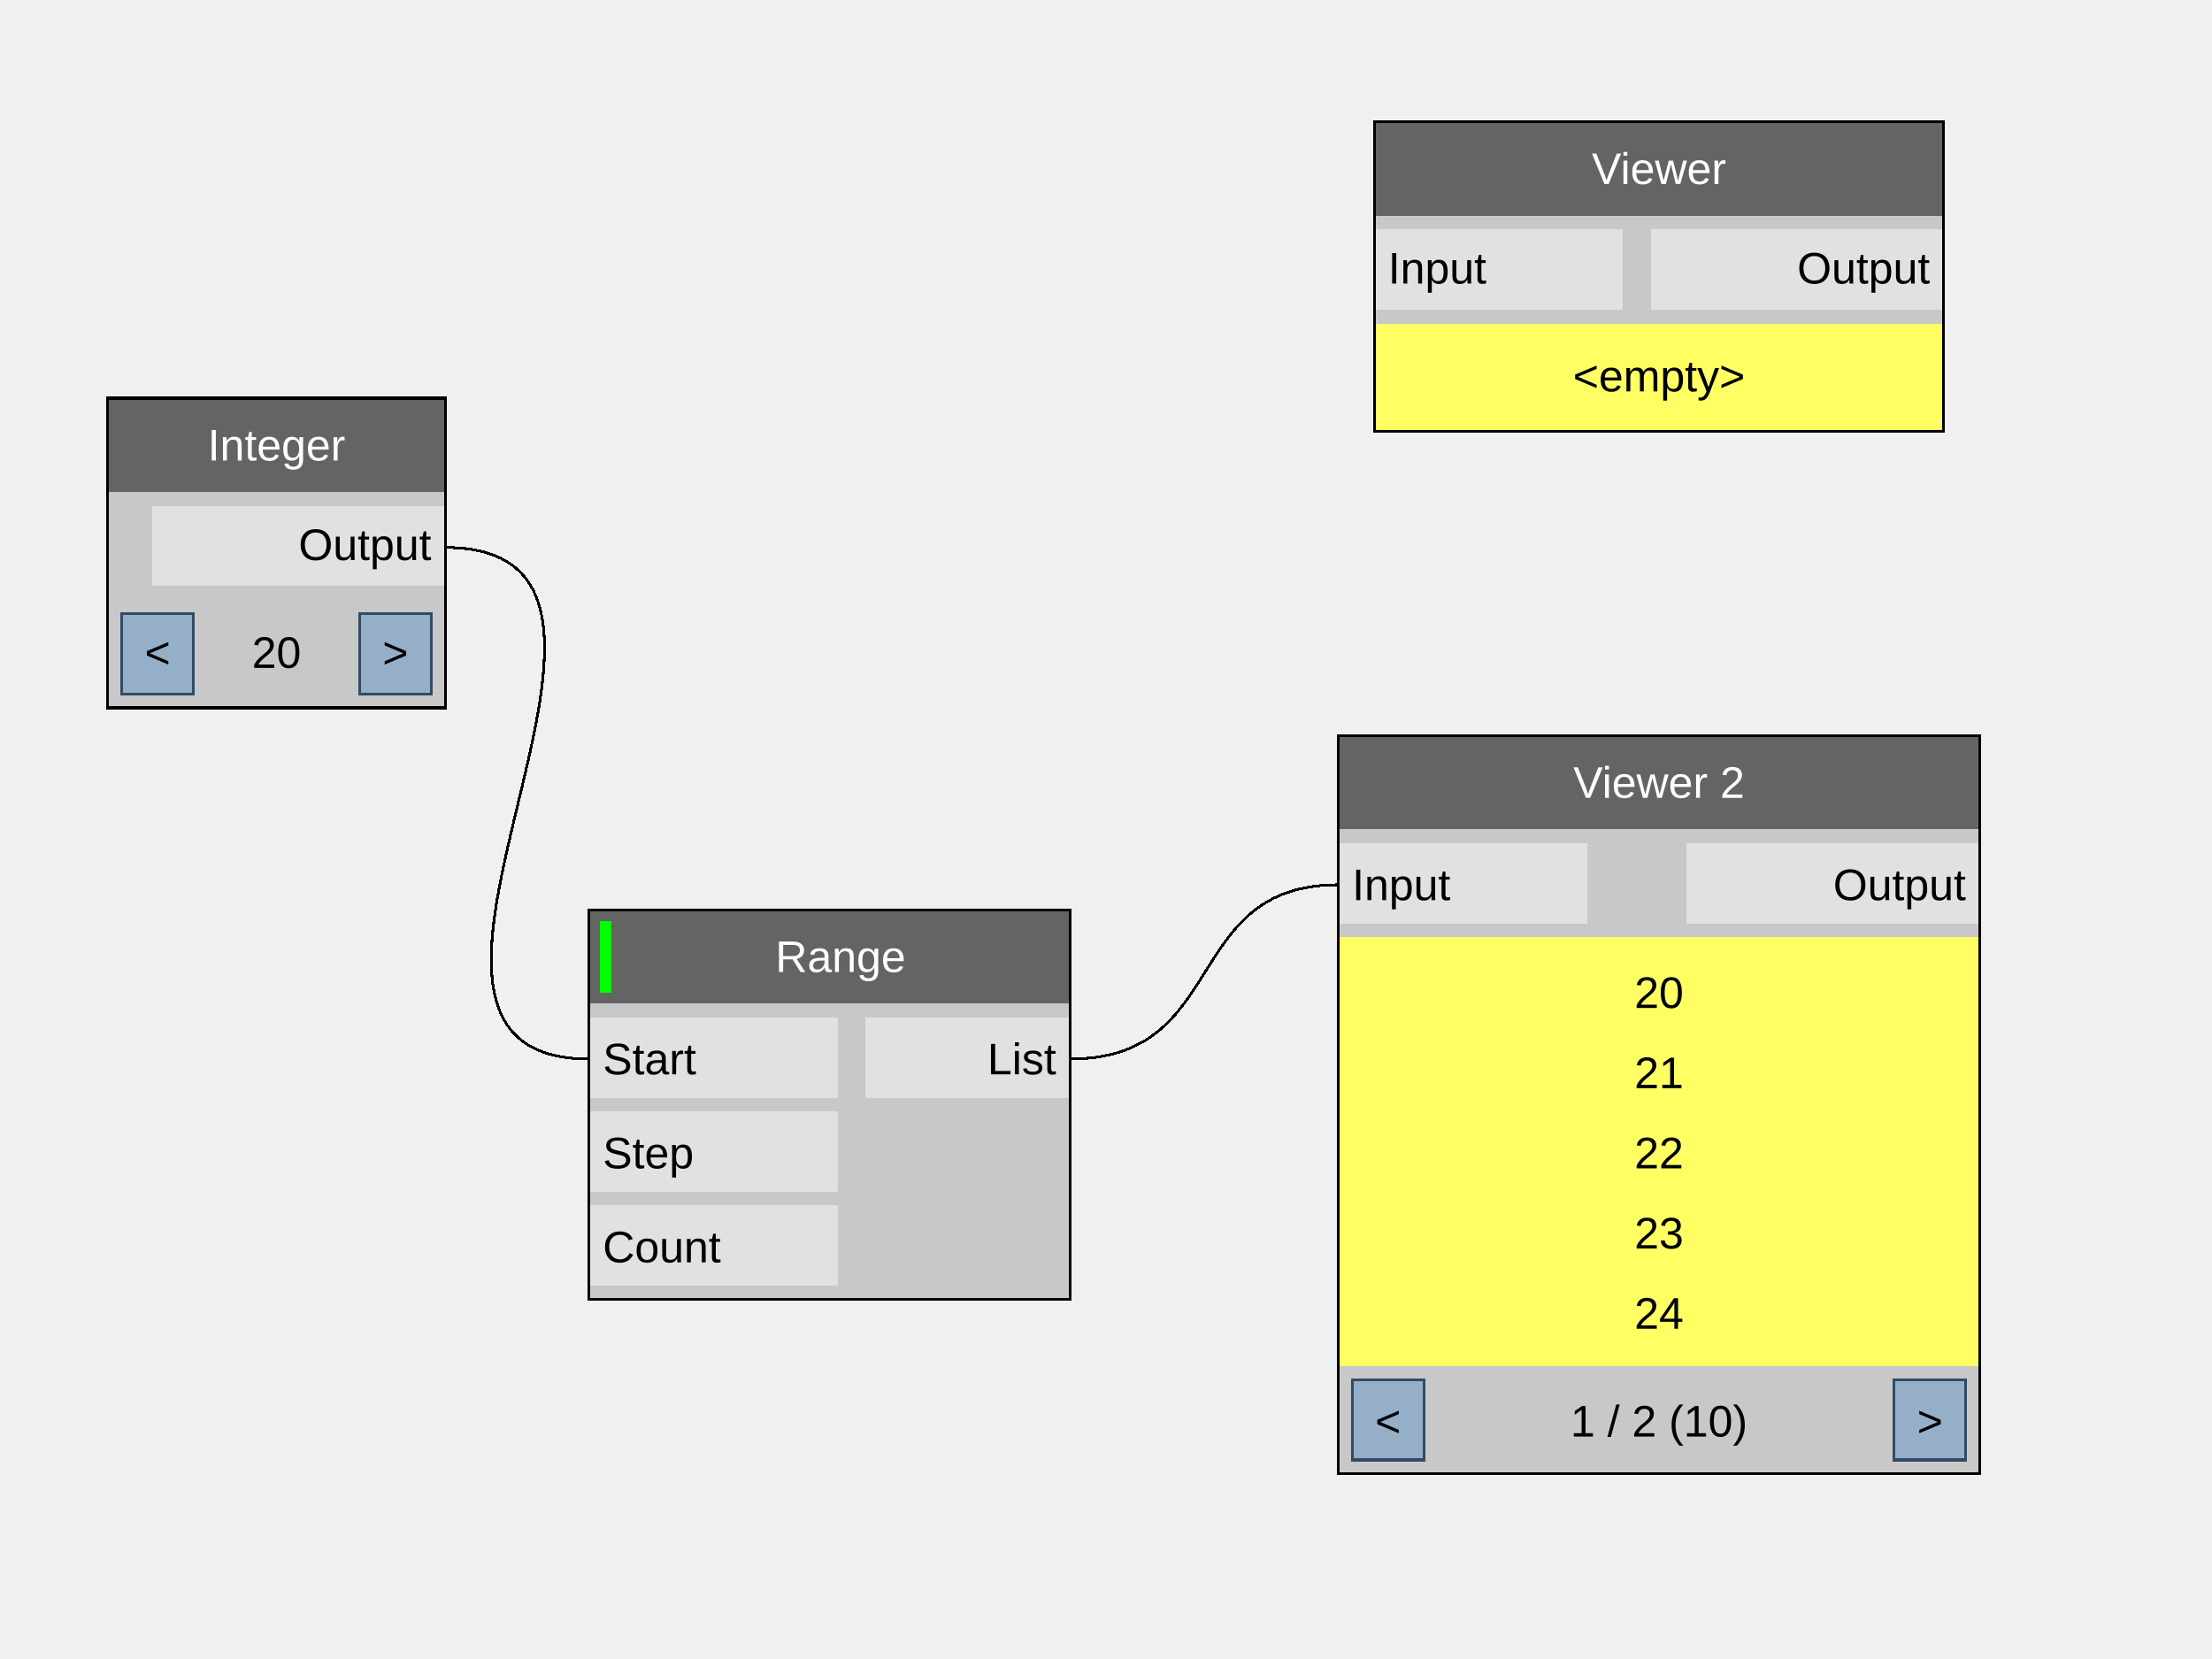
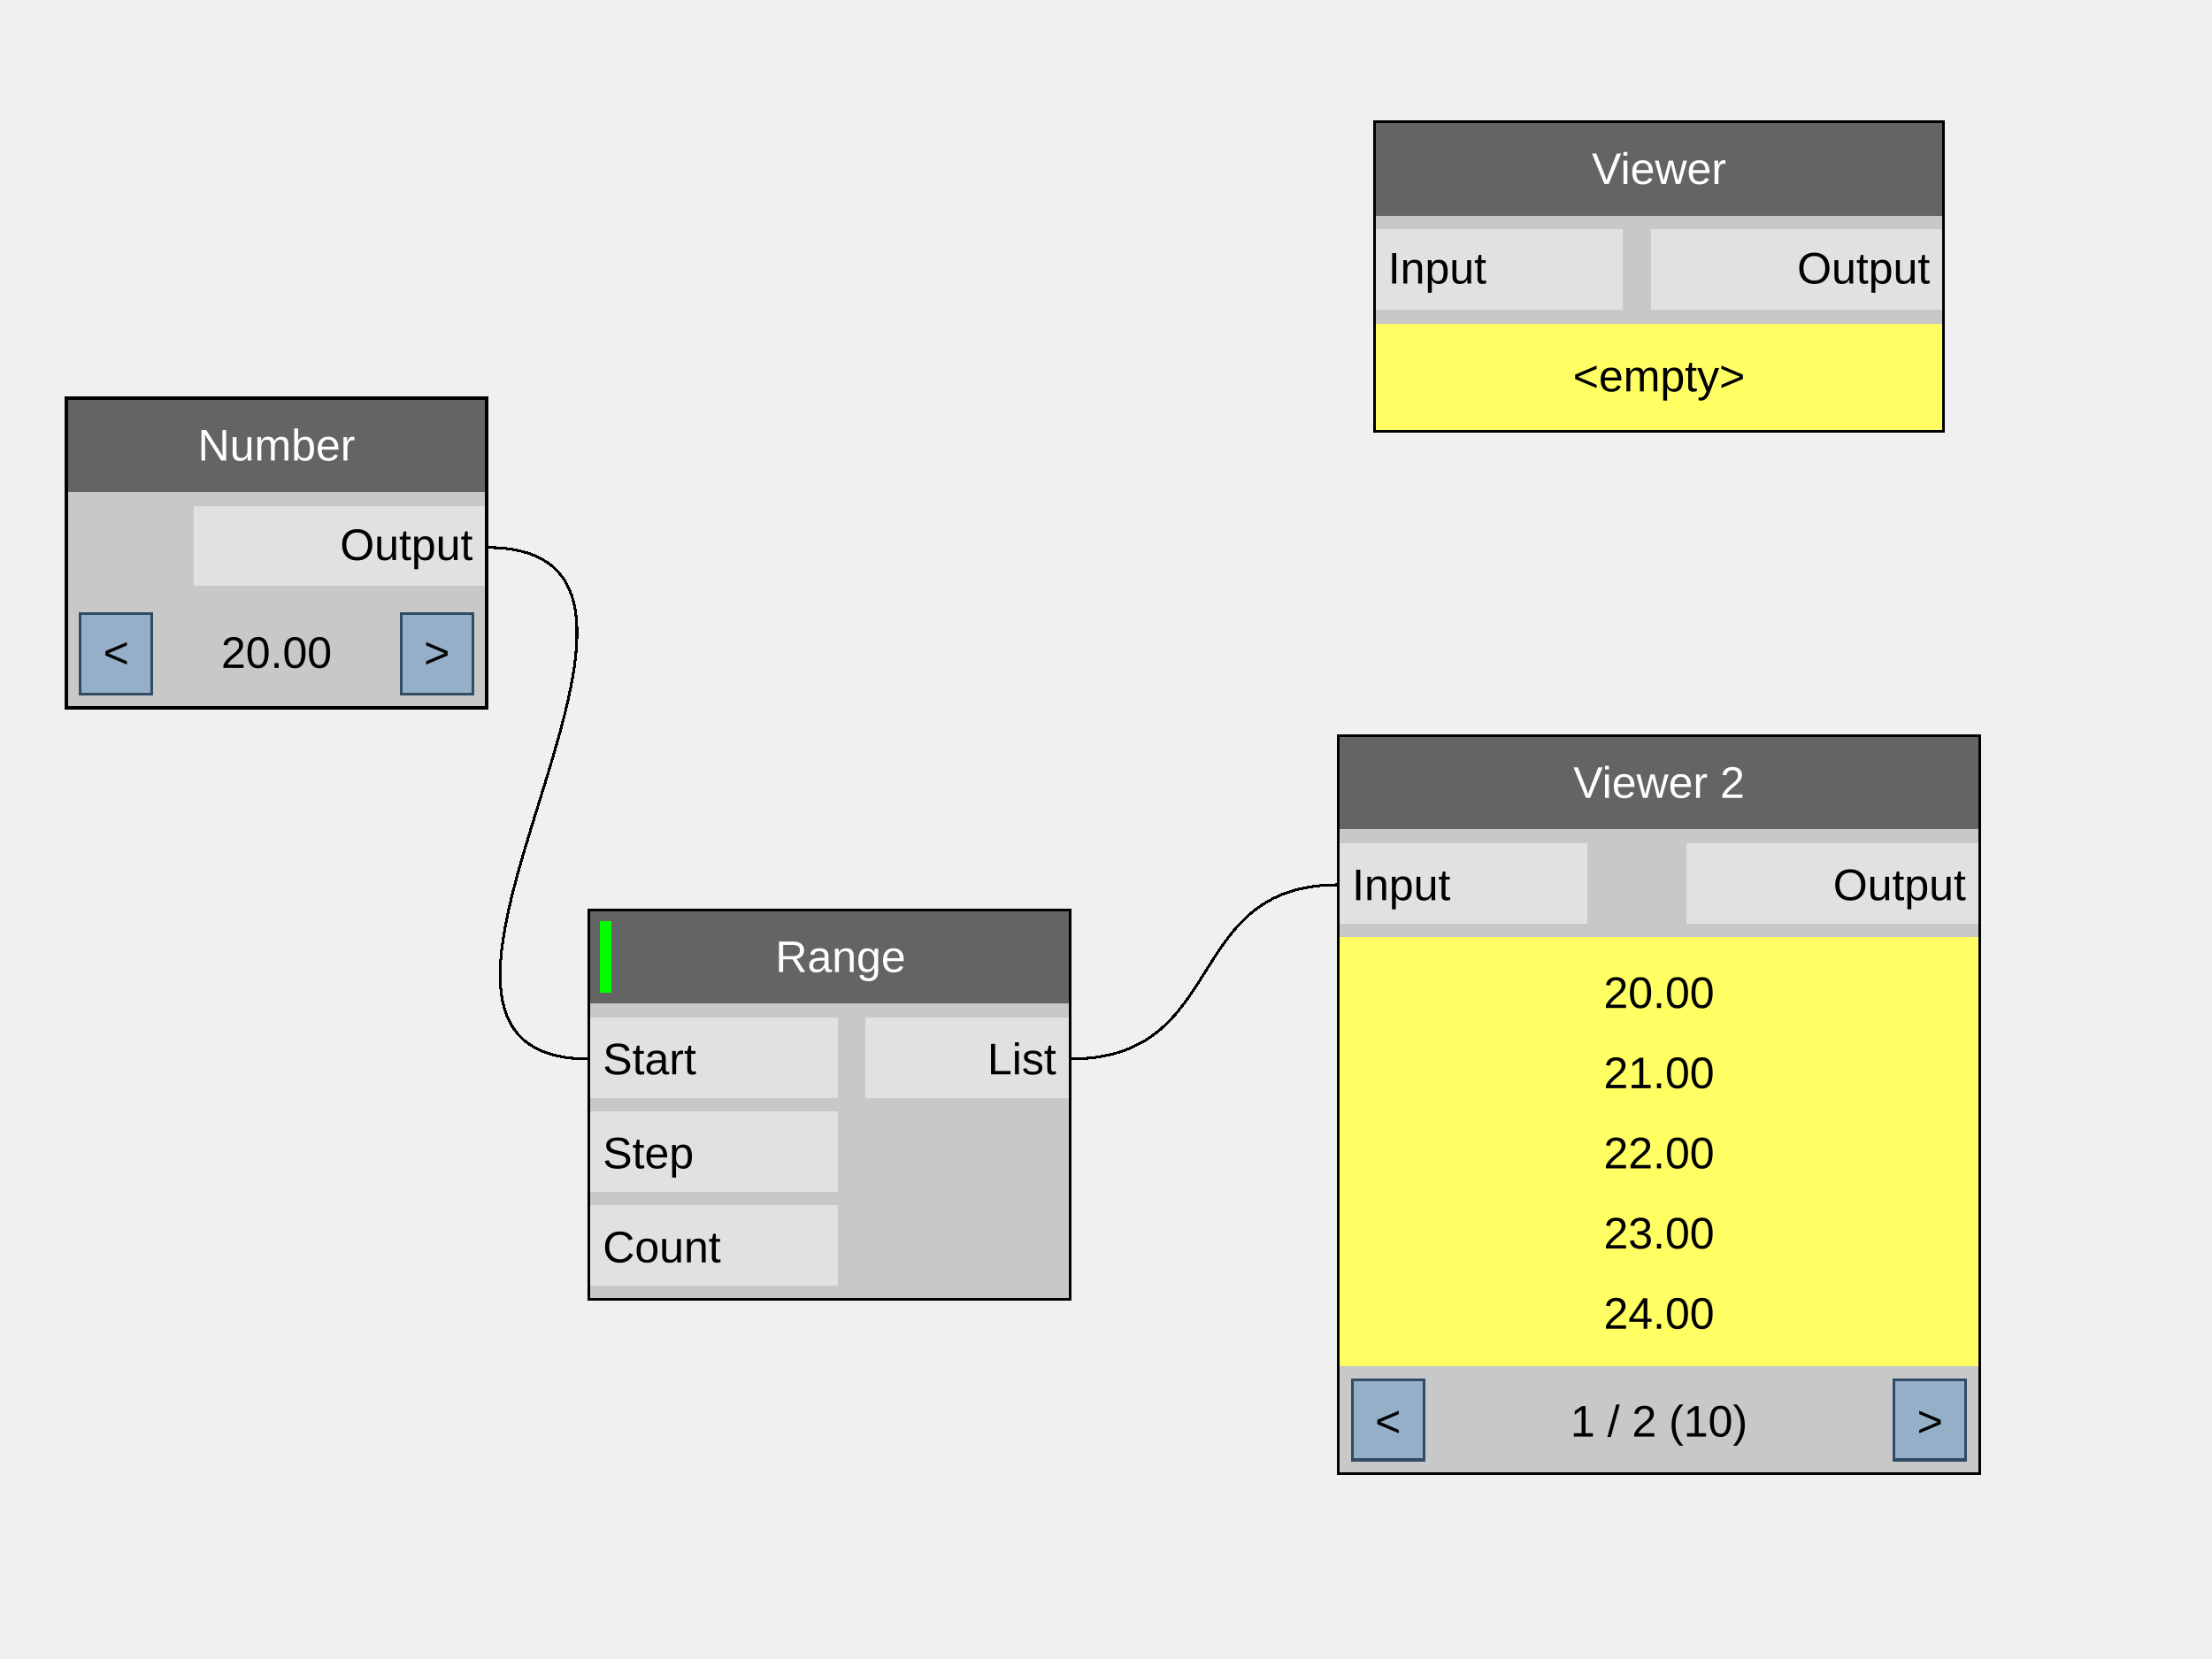
<svg xmlns="http://www.w3.org/2000/svg" version="1.1" width="800" height="600" shape-rendering="crispEdges">
  <rect x="0" y="0" width="800" height="600" style="fill:rgb(240,240,240);" />
-   <path d="M161,198 C258,198 117,383 213,383" style="fill:none;stroke-width:1px;stroke:rgb(0,0,0);" />
+   <path d="M176,198 C271,198 119,383 213,383" style="fill:none;stroke-width:1px;stroke:rgb(0,0,0);" />
  <path d="M387,383 C445,383 427,320 484,320" style="fill:none;stroke-width:1px;stroke:rgb(0,0,0);" />
-   <rect x="39" y="144" width="122" height="34" style="fill:rgb(100,100,100);" />
-   <text x="100" y="161" dominant-baseline="central" text-anchor="middle" style="fill:rgb(255,255,255);font-family:Arial;font-size:16px;">Integer</text>
-   <rect x="39" y="178" width="122" height="39" style="fill:rgb(200,200,200);" />
-   <rect x="55" y="183" width="106" height="29" style="fill:rgb(225,225,225);" />
-   <text x="156" y="197" dominant-baseline="central" text-anchor="end" style="fill:rgb(0,0,0);font-family:Arial;font-size:16px;">Output</text>
-   <rect x="39" y="217" width="122" height="39" style="fill:rgb(200,200,200);" />
-   <text x="100" y="236" dominant-baseline="central" text-anchor="middle" style="fill:rgb(0,0,0);font-family:Arial;font-size:16px;">20</text>
-   <rect x="44" y="222" width="26" height="29" style="fill:rgb(150,175,200);" />
-   <text x="57" y="236" dominant-baseline="central" text-anchor="middle" style="fill:rgb(0,0,0);font-family:Arial;font-size:16px;">&lt;</text>
-   <rect x="44" y="222" width="26" height="29" style="fill:none;stroke-width:1px;stroke:rgb(50,75,100);" />
-   <rect x="130" y="222" width="26" height="29" style="fill:rgb(150,175,200);" />
-   <text x="143" y="236" dominant-baseline="central" text-anchor="middle" style="fill:rgb(0,0,0);font-family:Arial;font-size:16px;">&gt;</text>
-   <rect x="130" y="222" width="26" height="29" style="fill:none;stroke-width:1px;stroke:rgb(50,75,100);" />
-   <rect x="39" y="144" width="122" height="112" style="fill:none;stroke-width:1px;stroke:rgb(0,0,0);" />
+   <rect x="24" y="144" width="152" height="34" style="fill:rgb(100,100,100);" />
+   <text x="100" y="161" dominant-baseline="central" text-anchor="middle" style="fill:rgb(255,255,255);font-family:Arial;font-size:16px;">Number</text>
+   <rect x="24" y="178" width="152" height="39" style="fill:rgb(200,200,200);" />
+   <rect x="70" y="183" width="106" height="29" style="fill:rgb(225,225,225);" />
+   <text x="171" y="197" dominant-baseline="central" text-anchor="end" style="fill:rgb(0,0,0);font-family:Arial;font-size:16px;">Output</text>
+   <rect x="24" y="217" width="152" height="39" style="fill:rgb(200,200,200);" />
+   <text x="100" y="236" dominant-baseline="central" text-anchor="middle" style="fill:rgb(0,0,0);font-family:Arial;font-size:16px;">20.00</text>
+   <rect x="29" y="222" width="26" height="29" style="fill:rgb(150,175,200);" />
+   <text x="42" y="236" dominant-baseline="central" text-anchor="middle" style="fill:rgb(0,0,0);font-family:Arial;font-size:16px;">&lt;</text>
+   <rect x="29" y="222" width="26" height="29" style="fill:none;stroke-width:1px;stroke:rgb(50,75,100);" />
+   <rect x="145" y="222" width="26" height="29" style="fill:rgb(150,175,200);" />
+   <text x="158" y="236" dominant-baseline="central" text-anchor="middle" style="fill:rgb(0,0,0);font-family:Arial;font-size:16px;">&gt;</text>
+   <rect x="145" y="222" width="26" height="29" style="fill:none;stroke-width:1px;stroke:rgb(50,75,100);" />
+   <rect x="24" y="144" width="152" height="112" style="fill:none;stroke-width:1px;stroke:rgb(0,0,0);" />
  <rect x="213" y="329" width="174" height="34" style="fill:rgb(100,100,100);" />
  <text x="304" y="346" dominant-baseline="central" text-anchor="middle" style="fill:rgb(255,255,255);font-family:Arial;font-size:16px;">Range</text>
  <rect x="217" y="333" width="4" height="26" style="fill:rgb(0,255,0);" />
  <rect x="213" y="363" width="174" height="107" style="fill:rgb(200,200,200);" />
  <rect x="213" y="368" width="90" height="29" style="fill:rgb(225,225,225);" />
  <text x="218" y="383" dominant-baseline="central" text-anchor="start" style="fill:rgb(0,0,0);font-family:Arial;font-size:16px;">Start</text>
  <rect x="213" y="402" width="90" height="29" style="fill:rgb(225,225,225);" />
  <text x="218" y="417" dominant-baseline="central" text-anchor="start" style="fill:rgb(0,0,0);font-family:Arial;font-size:16px;">Step</text>
  <rect x="213" y="436" width="90" height="29" style="fill:rgb(225,225,225);" />
  <text x="218" y="451" dominant-baseline="central" text-anchor="start" style="fill:rgb(0,0,0);font-family:Arial;font-size:16px;">Count</text>
  <rect x="313" y="368" width="74" height="29" style="fill:rgb(225,225,225);" />
  <text x="382" y="383" dominant-baseline="central" text-anchor="end" style="fill:rgb(0,0,0);font-family:Arial;font-size:16px;">List</text>
  <rect x="213" y="329" width="174" height="141" style="fill:none;stroke-width:1px;stroke:rgb(0,0,0);" />
  <rect x="497" y="44" width="206" height="34" style="fill:rgb(100,100,100);" />
  <text x="600" y="61" dominant-baseline="central" text-anchor="middle" style="fill:rgb(255,255,255);font-family:Arial;font-size:16px;">Viewer</text>
  <rect x="497" y="78" width="206" height="39" style="fill:rgb(200,200,200);" />
  <rect x="497" y="83" width="90" height="29" style="fill:rgb(225,225,225);" />
  <text x="502" y="97" dominant-baseline="central" text-anchor="start" style="fill:rgb(0,0,0);font-family:Arial;font-size:16px;">Input</text>
  <rect x="597" y="83" width="106" height="29" style="fill:rgb(225,225,225);" />
  <text x="698" y="97" dominant-baseline="central" text-anchor="end" style="fill:rgb(0,0,0);font-family:Arial;font-size:16px;">Output</text>
  <rect x="497" y="117" width="206" height="39" style="fill:rgb(255,255,100);" />
  <text x="600" y="136" dominant-baseline="central" text-anchor="middle" style="fill:rgb(0,0,0);font-family:Arial;font-size:16px;">&lt;empty&gt;</text>
  <rect x="497" y="44" width="206" height="112" style="fill:none;stroke-width:1px;stroke:rgb(0,0,0);" />
  <rect x="484" y="266" width="232" height="34" style="fill:rgb(100,100,100);" />
  <text x="600" y="283" dominant-baseline="central" text-anchor="middle" style="fill:rgb(255,255,255);font-family:Arial;font-size:16px;">Viewer 2</text>
  <rect x="484" y="300" width="232" height="39" style="fill:rgb(200,200,200);" />
  <rect x="484" y="305" width="90" height="29" style="fill:rgb(225,225,225);" />
  <text x="489" y="320" dominant-baseline="central" text-anchor="start" style="fill:rgb(0,0,0);font-family:Arial;font-size:16px;">Input</text>
  <rect x="610" y="305" width="106" height="29" style="fill:rgb(225,225,225);" />
  <text x="711" y="320" dominant-baseline="central" text-anchor="end" style="fill:rgb(0,0,0);font-family:Arial;font-size:16px;">Output</text>
  <rect x="484" y="339" width="232" height="155" style="fill:rgb(255,255,100);" />
-   <text x="600" y="359" dominant-baseline="central" text-anchor="middle" style="fill:rgb(0,0,0);font-family:Arial;font-size:16px;">20</text>
-   <text x="600" y="388" dominant-baseline="central" text-anchor="middle" style="fill:rgb(0,0,0);font-family:Arial;font-size:16px;">21</text>
-   <text x="600" y="417" dominant-baseline="central" text-anchor="middle" style="fill:rgb(0,0,0);font-family:Arial;font-size:16px;">22</text>
-   <text x="600" y="446" dominant-baseline="central" text-anchor="middle" style="fill:rgb(0,0,0);font-family:Arial;font-size:16px;">23</text>
-   <text x="600" y="475" dominant-baseline="central" text-anchor="middle" style="fill:rgb(0,0,0);font-family:Arial;font-size:16px;">24</text>
+   <text x="600" y="359" dominant-baseline="central" text-anchor="middle" style="fill:rgb(0,0,0);font-family:Arial;font-size:16px;">20.00</text>
+   <text x="600" y="388" dominant-baseline="central" text-anchor="middle" style="fill:rgb(0,0,0);font-family:Arial;font-size:16px;">21.00</text>
+   <text x="600" y="417" dominant-baseline="central" text-anchor="middle" style="fill:rgb(0,0,0);font-family:Arial;font-size:16px;">22.00</text>
+   <text x="600" y="446" dominant-baseline="central" text-anchor="middle" style="fill:rgb(0,0,0);font-family:Arial;font-size:16px;">23.00</text>
+   <text x="600" y="475" dominant-baseline="central" text-anchor="middle" style="fill:rgb(0,0,0);font-family:Arial;font-size:16px;">24.00</text>
  <rect x="484" y="494" width="232" height="39" style="fill:rgb(200,200,200);" />
  <text x="600" y="514" dominant-baseline="central" text-anchor="middle" style="fill:rgb(0,0,0);font-family:Arial;font-size:16px;">1 / 2 (10)</text>
  <rect x="489" y="499" width="26" height="29" style="fill:rgb(150,175,200);" />
  <text x="502" y="514" dominant-baseline="central" text-anchor="middle" style="fill:rgb(0,0,0);font-family:Arial;font-size:16px;">&lt;</text>
  <rect x="489" y="499" width="26" height="29" style="fill:none;stroke-width:1px;stroke:rgb(50,75,100);" />
  <rect x="685" y="499" width="26" height="29" style="fill:rgb(150,175,200);" />
  <text x="698" y="514" dominant-baseline="central" text-anchor="middle" style="fill:rgb(0,0,0);font-family:Arial;font-size:16px;">&gt;</text>
  <rect x="685" y="499" width="26" height="29" style="fill:none;stroke-width:1px;stroke:rgb(50,75,100);" />
  <rect x="484" y="266" width="232" height="267" style="fill:none;stroke-width:1px;stroke:rgb(0,0,0);" />
</svg>
